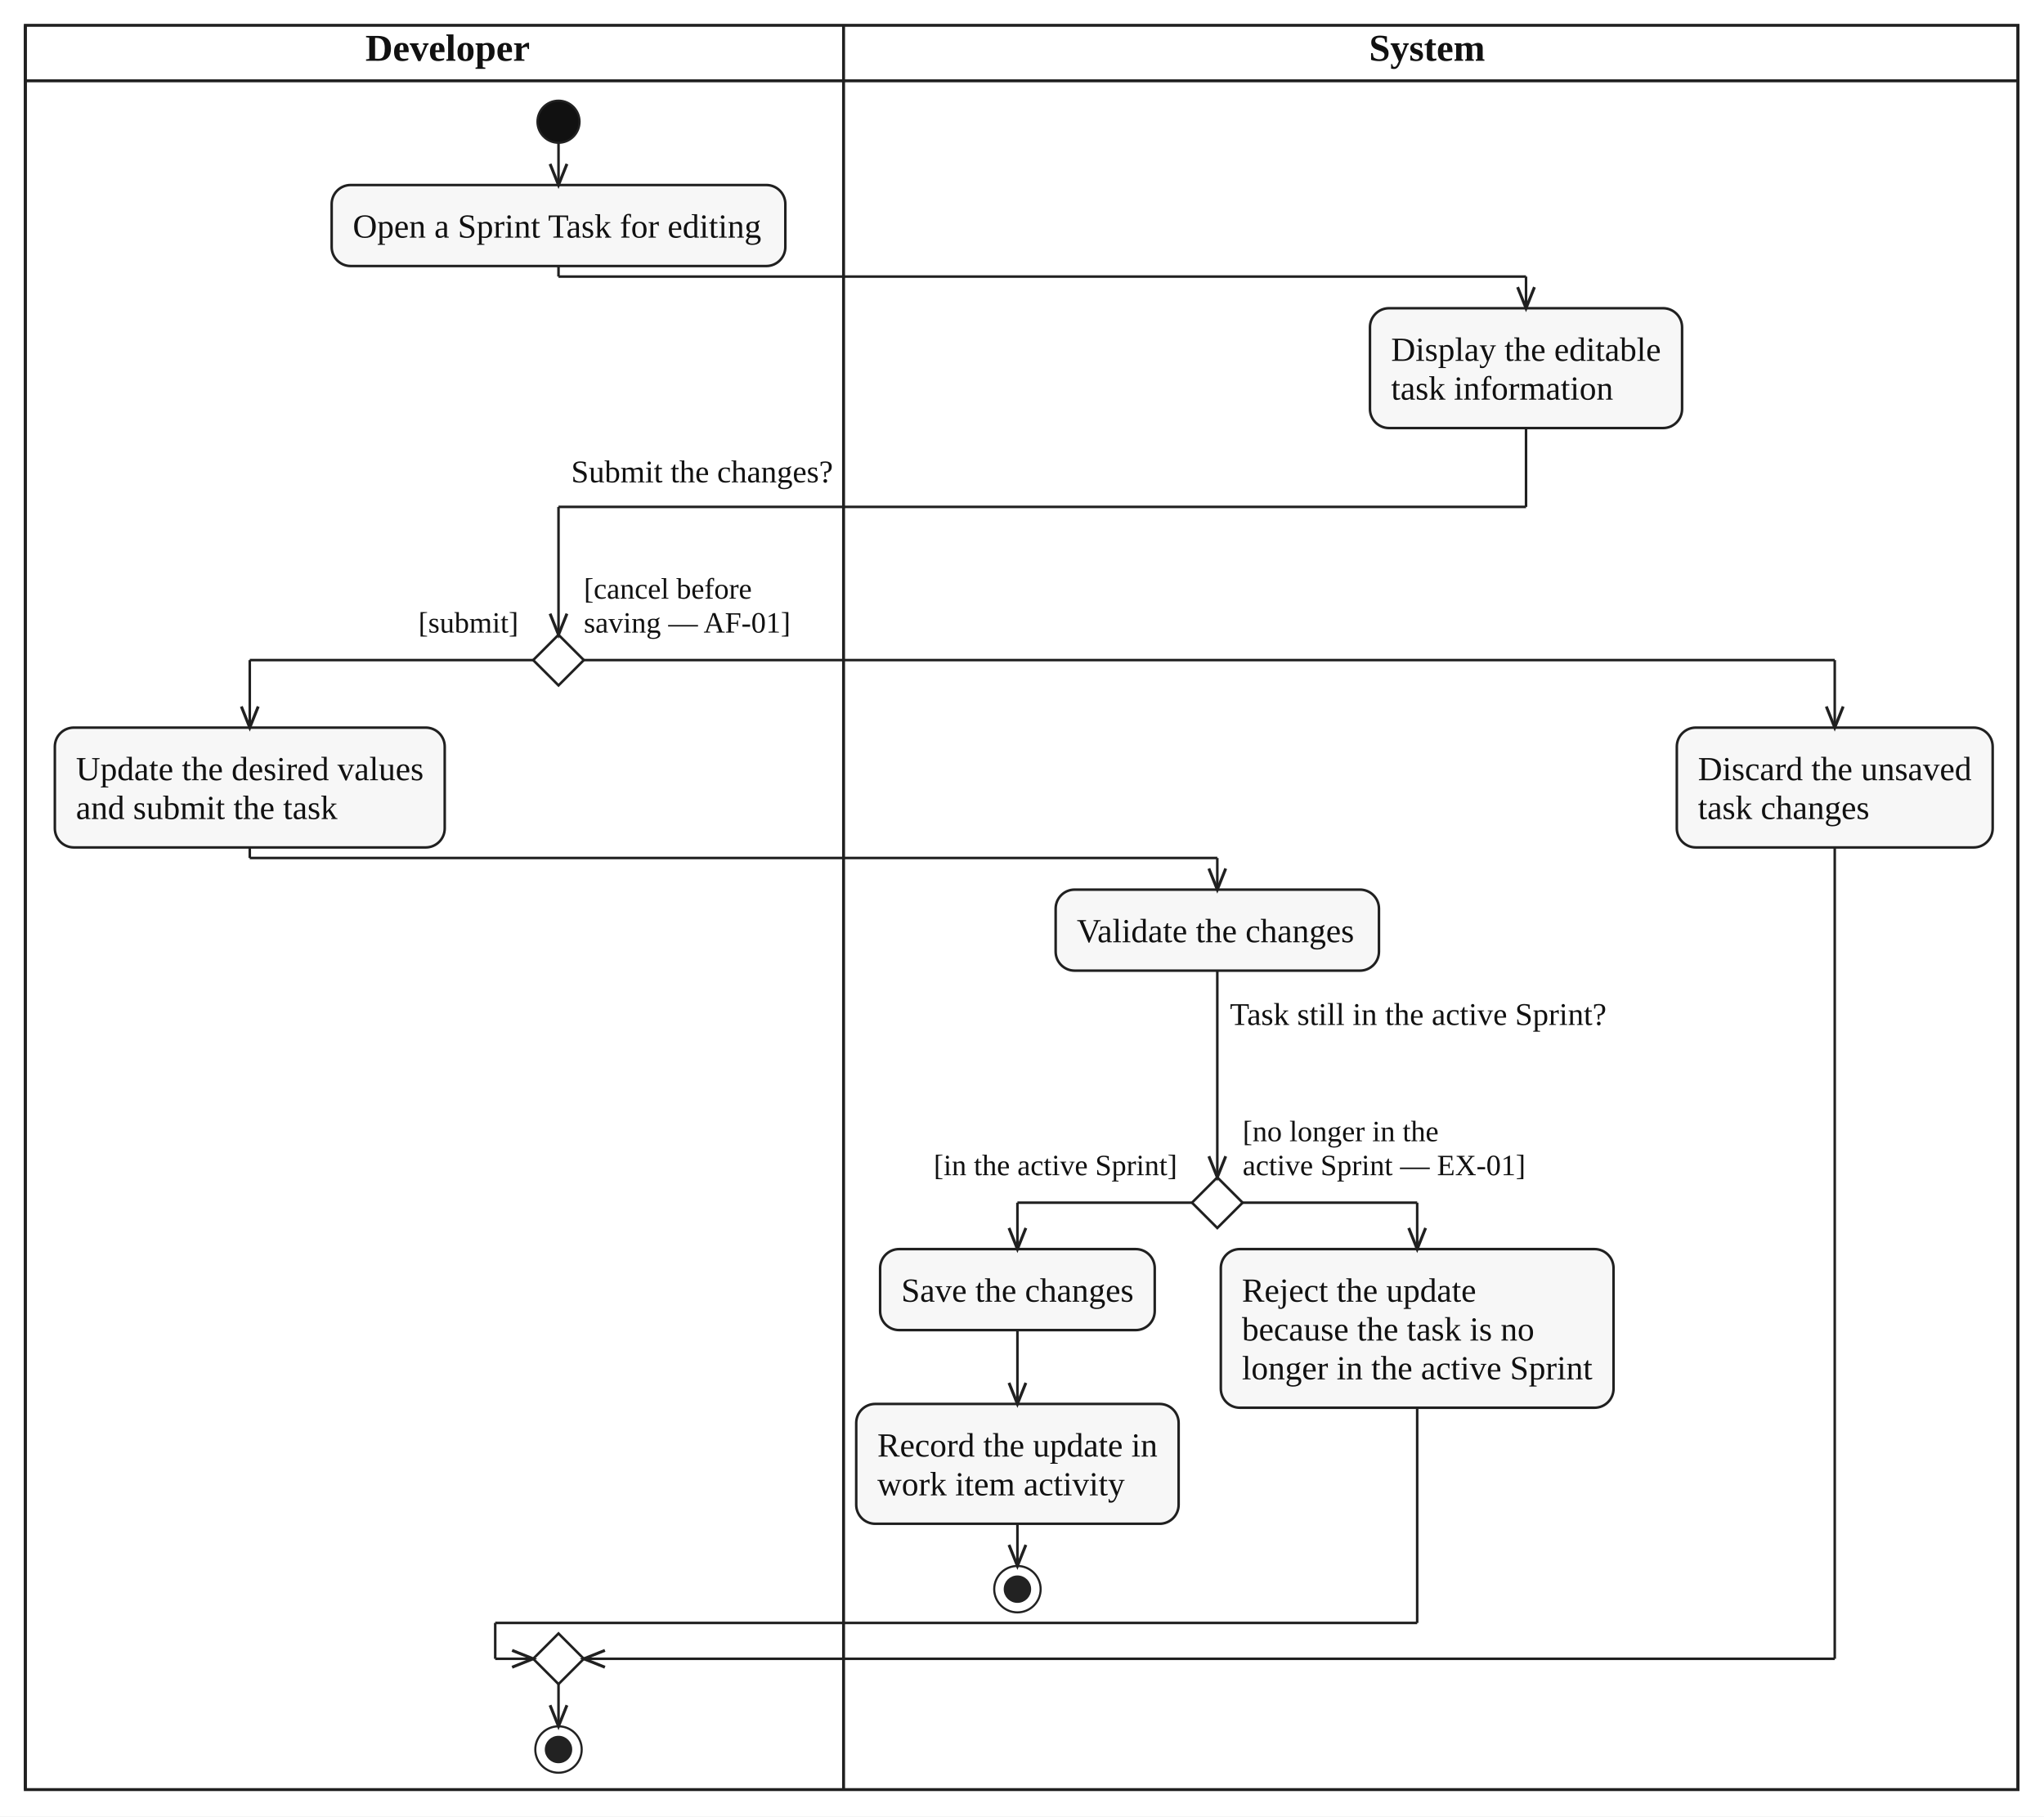
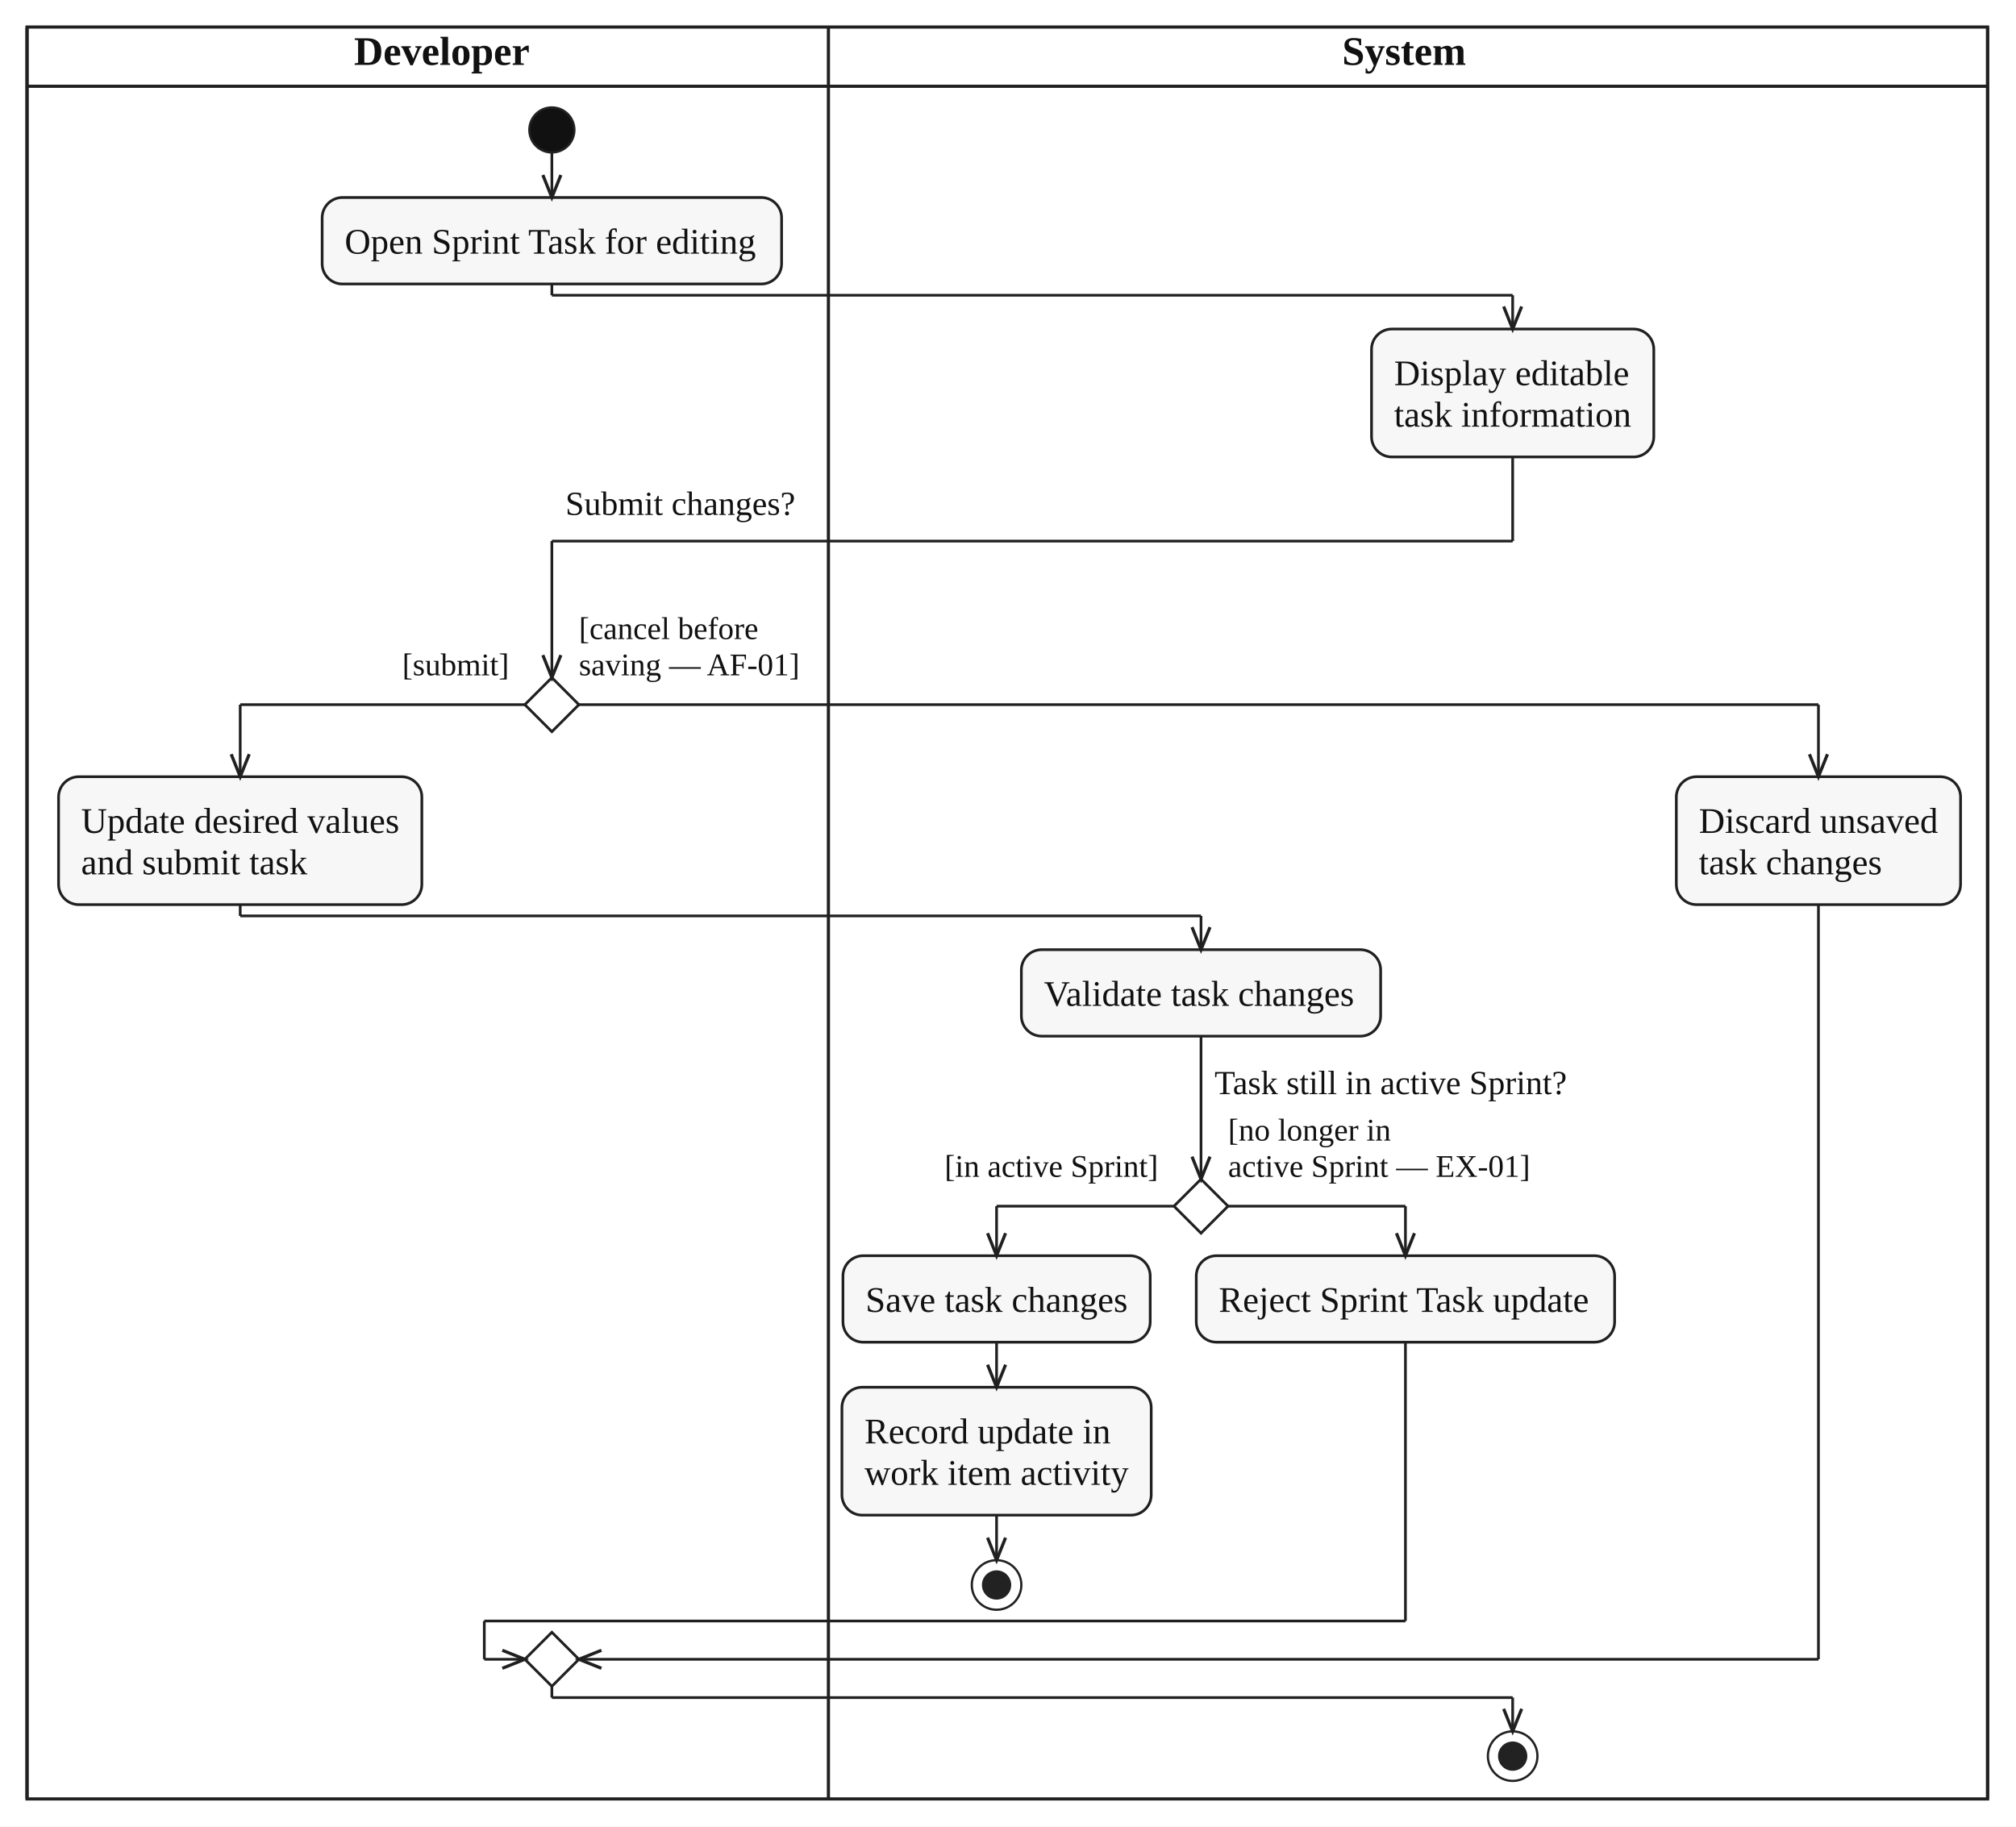
- <svg xmlns="http://www.w3.org/2000/svg" contentStyleType="text/css" height="861px" preserveAspectRatio="none" style="width:969px;height:861px;background:#FFFFFF;" version="1.1" viewBox="-5 0.394 969 861" width="969px" zoomAndPan="magnify" data-pres-formatted="1">
-   <rect id="pres-background" x="-5" y="0.394" width="969" height="861" fill="#FFFFFF" stroke="none" />
+ <svg xmlns="http://www.w3.org/2000/svg" contentStyleType="text/css" height="811px" preserveAspectRatio="none" style="width:895px;height:811px;background:#FFFFFF;" version="1.1" viewBox="-5 0.394 895 811" width="895px" zoomAndPan="magnify" data-pres-formatted="1">
+   <rect id="pres-background" x="-5" y="0.394" width="895" height="811" fill="#FFFFFF" stroke="none" />
  <defs />
  <g>
-     <rect fill="#FFFFFF" height="30.698" style="stroke:#FFFFFF;stroke-width:1.0;" width="929.917" x="15" y="12.394" />
-     <ellipse cx="259.771" cy="58.092" fill="#111111" rx="10" ry="10" style="stroke:#222222;stroke-width:1.0;" />
-     <rect fill="#F7F7F7" height="38.398" rx="9" ry="9" style="stroke:#202020;stroke-width:1.2;" width="215.07" x="152.235" y="88.092" />
-     <text fill="#111111" font-family="Times New Roman" font-size="16" lengthAdjust="spacing" textLength="195.07" x="162.235" y="113.029">Open a Sprint Task for editing</text>
-     <polygon fill="#FFFFFF" points="259.771,301.274,271.771,313.274,259.771,325.274,247.77,313.274,259.771,301.274" style="stroke:#202020;stroke-width:1.2;" />
-     <text fill="#111111" font-family="Times New Roman" font-size="15" lengthAdjust="spacing" textLength="124.138" x="265.771" y="229.036">Submit the changes?</text>
-     <text fill="#111111" font-family="Times New Roman" font-size="15" lengthAdjust="spacing" textLength="3.75" x="265.771" y="246.284"> </text>
-     <text fill="#111111" font-family="Times New Roman" font-size="15" lengthAdjust="spacing" textLength="3.75" x="265.771" y="263.533"> </text>
-     <text fill="#111111" font-family="Times New Roman" font-size="15" lengthAdjust="spacing" textLength="3.75" x="265.771" y="280.781"> </text>
-     <text fill="#111111" font-family="Times New Roman" font-size="15" lengthAdjust="spacing" textLength="3.75" x="265.771" y="298.03"> </text>
-     <text fill="#111111" font-family="Times New Roman" font-size="14" lengthAdjust="spacing" textLength="54.441" x="193.329" y="300.246">[submit]  </text>
-     <text fill="#111111" font-family="Times New Roman" font-size="6" lengthAdjust="spacing" textLength="1.5" x="193.329" y="308.876"> </text>
-     <text fill="#111111" font-family="Times New Roman" font-size="14" lengthAdjust="spacing" textLength="86.659" x="271.771" y="284.147">  [cancel before</text>
-     <text fill="#111111" font-family="Times New Roman" font-size="14" lengthAdjust="spacing" textLength="105.772" x="271.771" y="300.246">  saving — AF-01]</text>
-     <text fill="#111111" font-family="Times New Roman" font-size="6" lengthAdjust="spacing" textLength="1.5" x="271.771" y="308.876"> </text>
-     <rect fill="#F7F7F7" height="56.797" rx="9" ry="9" style="stroke:#202020;stroke-width:1.2;" width="184.828" x="21" y="345.274" />
-     <text fill="#111111" font-family="Times New Roman" font-size="16" lengthAdjust="spacing" textLength="164.828" x="31" y="370.212">Update the desired values</text>
-     <text fill="#111111" font-family="Times New Roman" font-size="16" lengthAdjust="spacing" textLength="123.984" x="31" y="388.61">and submit the task</text>
-     <polygon fill="#FFFFFF" points="259.771,774.652,271.771,786.652,259.771,798.652,247.77,786.652,259.771,774.652" style="stroke:#202020;stroke-width:1.2;" />
-     <ellipse cx="259.771" cy="829.652" fill="none" rx="11" ry="11" style="stroke:#222222;stroke-width:1.0;" />
-     <ellipse cx="259.771" cy="829.652" fill="#222222" rx="6" ry="6" style="stroke:#222222;stroke-width:1.0;" />
-     <line style="stroke:#202020;stroke-width:1.4;" x1="7" x2="7" y1="12.394" y2="848.652" />
-     <rect fill="#F7F7F7" height="56.797" rx="9" ry="9" style="stroke:#202020;stroke-width:1.2;" width="147.961" x="644.462" y="146.49" />
-     <text fill="#111111" font-family="Times New Roman" font-size="16" lengthAdjust="spacing" textLength="127.961" x="654.462" y="171.428">Display the editable</text>
-     <text fill="#111111" font-family="Times New Roman" font-size="16" lengthAdjust="spacing" textLength="105.312" x="654.462" y="189.826">task information</text>
-     <rect fill="#F7F7F7" height="38.398" rx="9" ry="9" style="stroke:#202020;stroke-width:1.2;" width="153.273" x="495.45" y="422.071" />
-     <text fill="#111111" font-family="Times New Roman" font-size="16" lengthAdjust="spacing" textLength="133.273" x="505.45" y="447.009">Validate the changes</text>
-     <polygon fill="#FFFFFF" points="572.086,558.457,584.086,570.457,572.086,582.457,560.086,570.457,572.086,558.457" style="stroke:#202020;stroke-width:1.2;" />
-     <text fill="#111111" font-family="Times New Roman" font-size="15" lengthAdjust="spacing" textLength="179.546" x="578.086" y="486.218">Task still in the active Sprint?</text>
-     <text fill="#111111" font-family="Times New Roman" font-size="15" lengthAdjust="spacing" textLength="3.75" x="578.086" y="503.467"> </text>
-     <text fill="#111111" font-family="Times New Roman" font-size="15" lengthAdjust="spacing" textLength="3.75" x="578.086" y="520.715"> </text>
-     <text fill="#111111" font-family="Times New Roman" font-size="15" lengthAdjust="spacing" textLength="3.75" x="578.086" y="537.964"> </text>
-     <text fill="#111111" font-family="Times New Roman" font-size="15" lengthAdjust="spacing" textLength="3.75" x="578.086" y="555.212"> </text>
-     <text fill="#111111" font-family="Times New Roman" font-size="14" lengthAdjust="spacing" textLength="122.466" x="437.621" y="557.429">[in the active Sprint]  </text>
-     <text fill="#111111" font-family="Times New Roman" font-size="6" lengthAdjust="spacing" textLength="1.5" x="437.621" y="566.059"> </text>
-     <text fill="#111111" font-family="Times New Roman" font-size="14" lengthAdjust="spacing" textLength="99.921" x="584.086" y="541.33">  [no longer in the</text>
-     <text fill="#111111" font-family="Times New Roman" font-size="14" lengthAdjust="spacing" textLength="141.135" x="584.086" y="557.429">  active Sprint — EX-01]</text>
-     <text fill="#111111" font-family="Times New Roman" font-size="6" lengthAdjust="spacing" textLength="1.5" x="584.086" y="566.059"> </text>
-     <rect fill="#F7F7F7" height="38.398" rx="9" ry="9" style="stroke:#202020;stroke-width:1.2;" width="130.18" x="412.241" y="592.457" />
-     <text fill="#111111" font-family="Times New Roman" font-size="16" lengthAdjust="spacing" textLength="110.18" x="422.241" y="617.394">Save the changes</text>
-     <rect fill="#F7F7F7" height="56.797" rx="9" ry="9" style="stroke:#202020;stroke-width:1.2;" width="152.844" x="400.909" y="665.856" />
-     <text fill="#111111" font-family="Times New Roman" font-size="16" lengthAdjust="spacing" textLength="132.844" x="410.909" y="690.793">Record the update in</text>
-     <text fill="#111111" font-family="Times New Roman" font-size="16" lengthAdjust="spacing" textLength="117.305" x="410.909" y="709.191">work item activity</text>
-     <ellipse cx="477.331" cy="753.652" fill="none" rx="11" ry="11" style="stroke:#222222;stroke-width:1.0;" />
-     <ellipse cx="477.331" cy="753.652" fill="#222222" rx="6" ry="6" style="stroke:#222222;stroke-width:1.0;" />
-     <rect fill="#F7F7F7" height="75.195" rx="9" ry="9" style="stroke:#202020;stroke-width:1.2;" width="186.18" x="573.752" y="592.457" />
-     <text fill="#111111" font-family="Times New Roman" font-size="16" lengthAdjust="spacing" textLength="111.062" x="583.752" y="617.394">Reject the update</text>
-     <text fill="#111111" font-family="Times New Roman" font-size="16" lengthAdjust="spacing" textLength="138.625" x="583.752" y="635.793">because the task is no</text>
-     <text fill="#111111" font-family="Times New Roman" font-size="16" lengthAdjust="spacing" textLength="166.18" x="583.752" y="654.191">longer in the active Sprint</text>
-     <rect fill="#F7F7F7" height="56.797" rx="9" ry="9" style="stroke:#202020;stroke-width:1.2;" width="149.734" x="789.932" y="345.274" />
-     <text fill="#111111" font-family="Times New Roman" font-size="16" lengthAdjust="spacing" textLength="129.734" x="799.932" y="370.212">Discard the unsaved</text>
-     <text fill="#111111" font-family="Times New Roman" font-size="16" lengthAdjust="spacing" textLength="81.305" x="799.932" y="388.61">task changes</text>
-     <line style="stroke:#202020;stroke-width:1.4;" x1="394.909" x2="394.909" y1="12.394" y2="848.652" />
-     <line style="stroke:#202020;stroke-width:1.4;" x1="951.667" x2="951.667" y1="12.394" y2="848.652" />
-     <line style="stroke:#202020;stroke-width:1.2;" x1="259.771" x2="259.771" y1="68.092" y2="88.092" />
-     <polyline points="255.77,78.092 259.771,88.092 263.771,78.092" fill="none" stroke="#202020" stroke-width="1.4" stroke-linejoin="miter" stroke-linecap="butt" class="open-arrowhead" />
-     <line style="stroke:#202020;stroke-width:1.2;" x1="247.77" x2="113.414" y1="313.274" y2="313.274" />
-     <line style="stroke:#202020;stroke-width:1.2;" x1="113.414" x2="113.414" y1="313.274" y2="345.274" />
-     <polyline points="109.414,335.274 113.414,345.274 117.414,335.274" fill="none" stroke="#202020" stroke-width="1.4" stroke-linejoin="miter" stroke-linecap="butt" class="open-arrowhead" />
-     <line style="stroke:#202020;stroke-width:1.2;" x1="259.771" x2="259.771" y1="798.652" y2="818.652" />
-     <polyline points="255.77,808.652 259.771,818.652 263.771,808.652" fill="none" stroke="#202020" stroke-width="1.4" stroke-linejoin="miter" stroke-linecap="butt" class="open-arrowhead" />
-     <line style="stroke:#202020;stroke-width:1.2;" x1="477.331" x2="477.331" y1="630.856" y2="665.856" />
-     <polyline points="473.331,655.856 477.331,665.856 481.331,655.856" fill="none" stroke="#202020" stroke-width="1.4" stroke-linejoin="miter" stroke-linecap="butt" class="open-arrowhead" />
-     <line style="stroke:#202020;stroke-width:1.2;" x1="477.331" x2="477.331" y1="722.652" y2="742.652" />
-     <polyline points="473.331,732.652 477.331,742.652 481.331,732.652" fill="none" stroke="#202020" stroke-width="1.4" stroke-linejoin="miter" stroke-linecap="butt" class="open-arrowhead" />
-     <line style="stroke:#202020;stroke-width:1.2;" x1="560.086" x2="477.331" y1="570.457" y2="570.457" />
-     <line style="stroke:#202020;stroke-width:1.2;" x1="477.331" x2="477.331" y1="570.457" y2="592.457" />
-     <polyline points="473.331,582.457 477.331,592.457 481.331,582.457" fill="none" stroke="#202020" stroke-width="1.4" stroke-linejoin="miter" stroke-linecap="butt" class="open-arrowhead" />
-     <line style="stroke:#202020;stroke-width:1.2;" x1="584.086" x2="666.842" y1="570.457" y2="570.457" />
-     <line style="stroke:#202020;stroke-width:1.2;" x1="666.842" x2="666.842" y1="570.457" y2="592.457" />
-     <polyline points="662.842,582.457 666.842,592.457 670.842,582.457" fill="none" stroke="#202020" stroke-width="1.4" stroke-linejoin="miter" stroke-linecap="butt" class="open-arrowhead" />
-     <line style="stroke:#202020;stroke-width:1.2;" x1="666.842" x2="666.842" y1="667.652" y2="769.652" />
-     <line style="stroke:#202020;stroke-width:1.2;" x1="666.842" x2="229.77" y1="769.652" y2="769.652" />
-     <line style="stroke:#202020;stroke-width:1.2;" x1="229.77" x2="229.77" y1="769.652" y2="786.652" />
-     <line style="stroke:#202020;stroke-width:1.2;" x1="229.77" x2="247.77" y1="786.652" y2="786.652" />
-     <polyline points="237.77,782.652 247.77,786.652 237.77,790.652" fill="none" stroke="#202020" stroke-width="1.4" stroke-linejoin="miter" stroke-linecap="butt" class="open-arrowhead" />
-     <line style="stroke:#202020;stroke-width:1.2;" x1="572.086" x2="572.086" y1="460.47" y2="558.457" />
-     <polyline points="568.086,548.457 572.086,558.457 576.086,548.457" fill="none" stroke="#202020" stroke-width="1.4" stroke-linejoin="miter" stroke-linecap="butt" class="open-arrowhead" />
-     <line style="stroke:#202020;stroke-width:1.2;" x1="259.771" x2="259.771" y1="126.49" y2="131.49" />
-     <line style="stroke:#202020;stroke-width:1.2;" x1="259.771" x2="718.443" y1="131.49" y2="131.49" />
-     <line style="stroke:#202020;stroke-width:1.2;" x1="718.443" x2="718.443" y1="131.49" y2="146.49" />
-     <polyline points="714.443,136.49 718.443,146.49 722.443,136.49" fill="none" stroke="#202020" stroke-width="1.4" stroke-linejoin="miter" stroke-linecap="butt" class="open-arrowhead" />
-     <line style="stroke:#202020;stroke-width:1.2;" x1="113.414" x2="113.414" y1="402.071" y2="407.071" />
-     <line style="stroke:#202020;stroke-width:1.2;" x1="113.414" x2="572.086" y1="407.071" y2="407.071" />
-     <line style="stroke:#202020;stroke-width:1.2;" x1="572.086" x2="572.086" y1="407.071" y2="422.071" />
-     <polyline points="568.086,412.071 572.086,422.071 576.086,412.071" fill="none" stroke="#202020" stroke-width="1.4" stroke-linejoin="miter" stroke-linecap="butt" class="open-arrowhead" />
-     <line style="stroke:#202020;stroke-width:1.2;" x1="271.771" x2="864.799" y1="313.274" y2="313.274" />
-     <line style="stroke:#202020;stroke-width:1.2;" x1="864.799" x2="864.799" y1="313.274" y2="345.274" />
-     <polyline points="860.799,335.274 864.799,345.274 868.799,335.274" fill="none" stroke="#202020" stroke-width="1.4" stroke-linejoin="miter" stroke-linecap="butt" class="open-arrowhead" />
-     <line style="stroke:#202020;stroke-width:1.2;" x1="864.799" x2="864.799" y1="402.071" y2="786.652" />
-     <line style="stroke:#202020;stroke-width:1.2;" x1="864.799" x2="271.771" y1="786.652" y2="786.652" />
-     <polyline points="281.771,782.652 271.771,786.652 281.771,790.652" fill="none" stroke="#202020" stroke-width="1.4" stroke-linejoin="miter" stroke-linecap="butt" class="open-arrowhead" />
-     <line style="stroke:#202020;stroke-width:1.2;" x1="718.443" x2="718.443" y1="203.287" y2="240.653" />
-     <line style="stroke:#202020;stroke-width:1.2;" x1="718.443" x2="259.771" y1="240.653" y2="240.653" />
-     <line style="stroke:#202020;stroke-width:1.2;" x1="259.771" x2="259.771" y1="240.653" y2="301.274" />
-     <polyline points="255.77,291.274 259.771,301.274 263.771,291.274" fill="none" stroke="#202020" stroke-width="1.4" stroke-linejoin="miter" stroke-linecap="butt" class="open-arrowhead" />
-     <text fill="#111111" font-family="Times New Roman" font-size="18" font-weight="bold" lengthAdjust="spacing" textLength="77.968" x="168.22" y="29.198">Developer</text>
-     <text fill="#111111" font-family="Times New Roman" font-size="7" font-weight="bold" lengthAdjust="spacing" textLength="1.75" x="163.72" y="39.627"> </text>
-     <text fill="#111111" font-family="Times New Roman" font-size="18" font-weight="bold" lengthAdjust="spacing" textLength="54.993" x="644.041" y="29.198">System</text>
-     <text fill="#111111" font-family="Times New Roman" font-size="7" font-weight="bold" lengthAdjust="spacing" textLength="1.75" x="639.541" y="39.627"> </text>
+     <rect fill="#FFFFFF" height="30.698" style="stroke:#FFFFFF;stroke-width:1.0;" width="855.64" x="15" y="12.394" />
+     <ellipse cx="240.001" cy="58.092" fill="#111111" rx="10" ry="10" style="stroke:#222222;stroke-width:1.0;" />
+     <rect fill="#F7F7F7" height="38.398" rx="9" ry="9" style="stroke:#202020;stroke-width:1.2;" width="203.969" x="138.017" y="88.092" />
+     <text fill="#111111" font-family="Times New Roman" font-size="16" lengthAdjust="spacing" textLength="183.969" x="148.017" y="113.029">Open Sprint Task for editing</text>
+     <polygon fill="#FFFFFF" points="240.001,301.274,252.001,313.274,240.001,325.274,228.001,313.274,240.001,301.274" style="stroke:#202020;stroke-width:1.2;" />
+     <text fill="#111111" font-family="Times New Roman" font-size="15" lengthAdjust="spacing" textLength="102.063" x="246.001" y="229.036">Submit changes?</text>
+     <text fill="#111111" font-family="Times New Roman" font-size="15" lengthAdjust="spacing" textLength="3.75" x="246.001" y="246.284"> </text>
+     <text fill="#111111" font-family="Times New Roman" font-size="15" lengthAdjust="spacing" textLength="3.75" x="246.001" y="263.533"> </text>
+     <text fill="#111111" font-family="Times New Roman" font-size="15" lengthAdjust="spacing" textLength="3.75" x="246.001" y="280.781"> </text>
+     <text fill="#111111" font-family="Times New Roman" font-size="15" lengthAdjust="spacing" textLength="3.75" x="246.001" y="298.03"> </text>
+     <text fill="#111111" font-family="Times New Roman" font-size="14" lengthAdjust="spacing" textLength="54.441" x="173.56" y="300.246">[submit]  </text>
+     <text fill="#111111" font-family="Times New Roman" font-size="6" lengthAdjust="spacing" textLength="1.5" x="173.56" y="308.876"> </text>
+     <text fill="#111111" font-family="Times New Roman" font-size="14" lengthAdjust="spacing" textLength="86.659" x="252.001" y="284.147">  [cancel before</text>
+     <text fill="#111111" font-family="Times New Roman" font-size="14" lengthAdjust="spacing" textLength="105.772" x="252.001" y="300.246">  saving — AF-01]</text>
+     <text fill="#111111" font-family="Times New Roman" font-size="6" lengthAdjust="spacing" textLength="1.5" x="252.001" y="308.876"> </text>
+     <rect fill="#F7F7F7" height="56.797" rx="9" ry="9" style="stroke:#202020;stroke-width:1.2;" width="161.281" x="21" y="345.274" />
+     <text fill="#111111" font-family="Times New Roman" font-size="16" lengthAdjust="spacing" textLength="141.281" x="31" y="370.212">Update desired values</text>
+     <text fill="#111111" font-family="Times New Roman" font-size="16" lengthAdjust="spacing" textLength="100.438" x="31" y="388.61">and submit task</text>
+     <polygon fill="#FFFFFF" points="240.001,725.155,252.001,737.155,240.001,749.155,228.001,737.155,240.001,725.155" style="stroke:#202020;stroke-width:1.2;" />
+     <line style="stroke:#202020;stroke-width:1.4;" x1="7" x2="7" y1="12.394" y2="799.155" />
+     <rect fill="#F7F7F7" height="56.797" rx="9" ry="9" style="stroke:#202020;stroke-width:1.2;" width="125.312" x="603.89" y="146.49" />
+     <text fill="#111111" font-family="Times New Roman" font-size="16" lengthAdjust="spacing" textLength="104.414" x="613.89" y="171.428">Display editable</text>
+     <text fill="#111111" font-family="Times New Roman" font-size="16" lengthAdjust="spacing" textLength="105.312" x="613.89" y="189.826">task information</text>
+     <rect fill="#F7F7F7" height="38.398" rx="9" ry="9" style="stroke:#202020;stroke-width:1.2;" width="159.5" x="448.435" y="422.071" />
+     <text fill="#111111" font-family="Times New Roman" font-size="16" lengthAdjust="spacing" textLength="139.5" x="458.435" y="447.009">Validate task changes</text>
+     <polygon fill="#FFFFFF" points="528.186,523.96,540.186,535.96,528.186,547.96,516.186,535.96,528.186,523.96" style="stroke:#202020;stroke-width:1.2;" />
+     <text fill="#111111" font-family="Times New Roman" font-size="15" lengthAdjust="spacing" textLength="157.471" x="534.186" y="486.218">Task still in active Sprint?</text>
+     <text fill="#111111" font-family="Times New Roman" font-size="15" lengthAdjust="spacing" textLength="3.75" x="534.186" y="503.467"> </text>
+     <text fill="#111111" font-family="Times New Roman" font-size="15" lengthAdjust="spacing" textLength="3.75" x="534.186" y="520.715"> </text>
+     <text fill="#111111" font-family="Times New Roman" font-size="14" lengthAdjust="spacing" textLength="101.862" x="414.323" y="522.932">[in active Sprint]  </text>
+     <text fill="#111111" font-family="Times New Roman" font-size="6" lengthAdjust="spacing" textLength="1.5" x="414.323" y="531.562"> </text>
+     <text fill="#111111" font-family="Times New Roman" font-size="14" lengthAdjust="spacing" textLength="79.317" x="540.186" y="506.833">  [no longer in</text>
+     <text fill="#111111" font-family="Times New Roman" font-size="14" lengthAdjust="spacing" textLength="141.135" x="540.186" y="522.932">  active Sprint — EX-01]</text>
+     <text fill="#111111" font-family="Times New Roman" font-size="6" lengthAdjust="spacing" textLength="1.5" x="540.186" y="531.562"> </text>
+     <rect fill="#F7F7F7" height="38.398" rx="9" ry="9" style="stroke:#202020;stroke-width:1.2;" width="136.406" x="369.223" y="557.96" />
+     <text fill="#111111" font-family="Times New Roman" font-size="16" lengthAdjust="spacing" textLength="116.406" x="379.223" y="582.898">Save task changes</text>
+     <rect fill="#F7F7F7" height="56.797" rx="9" ry="9" style="stroke:#202020;stroke-width:1.2;" width="137.305" x="368.773" y="616.358" />
+     <text fill="#111111" font-family="Times New Roman" font-size="16" lengthAdjust="spacing" textLength="109.297" x="378.773" y="641.296">Record update in</text>
+     <text fill="#111111" font-family="Times New Roman" font-size="16" lengthAdjust="spacing" textLength="117.305" x="378.773" y="659.694">work item activity</text>
+     <ellipse cx="437.426" cy="704.155" fill="none" rx="11" ry="11" style="stroke:#222222;stroke-width:1.0;" />
+     <ellipse cx="437.426" cy="704.155" fill="#222222" rx="6" ry="6" style="stroke:#222222;stroke-width:1.0;" />
+     <rect fill="#F7F7F7" height="38.398" rx="9" ry="9" style="stroke:#202020;stroke-width:1.2;" width="185.734" x="526.078" y="557.96" />
+     <text fill="#111111" font-family="Times New Roman" font-size="16" lengthAdjust="spacing" textLength="165.734" x="536.078" y="582.898">Reject Sprint Task update</text>
+     <rect fill="#F7F7F7" height="56.797" rx="9" ry="9" style="stroke:#202020;stroke-width:1.2;" width="126.188" x="739.202" y="345.274" />
+     <text fill="#111111" font-family="Times New Roman" font-size="16" lengthAdjust="spacing" textLength="106.188" x="749.202" y="370.212">Discard unsaved</text>
+     <text fill="#111111" font-family="Times New Roman" font-size="16" lengthAdjust="spacing" textLength="81.305" x="749.202" y="388.61">task changes</text>
+     <ellipse cx="666.546" cy="780.155" fill="none" rx="11" ry="11" style="stroke:#222222;stroke-width:1.0;" />
+     <ellipse cx="666.546" cy="780.155" fill="#222222" rx="6" ry="6" style="stroke:#222222;stroke-width:1.0;" />
+     <line style="stroke:#202020;stroke-width:1.4;" x1="362.773" x2="362.773" y1="12.394" y2="799.155" />
+     <line style="stroke:#202020;stroke-width:1.4;" x1="877.39" x2="877.39" y1="12.394" y2="799.155" />
+     <line style="stroke:#202020;stroke-width:1.2;" x1="240.001" x2="240.001" y1="68.092" y2="88.092" />
+     <polyline points="236.001,78.092 240.001,88.092 244.001,78.092" fill="none" stroke="#202020" stroke-width="1.4" stroke-linejoin="miter" stroke-linecap="butt" class="open-arrowhead" />
+     <line style="stroke:#202020;stroke-width:1.2;" x1="228.001" x2="101.641" y1="313.274" y2="313.274" />
+     <line style="stroke:#202020;stroke-width:1.2;" x1="101.641" x2="101.641" y1="313.274" y2="345.274" />
+     <polyline points="97.641,335.274 101.641,345.274 105.641,335.274" fill="none" stroke="#202020" stroke-width="1.4" stroke-linejoin="miter" stroke-linecap="butt" class="open-arrowhead" />
+     <line style="stroke:#202020;stroke-width:1.2;" x1="437.426" x2="437.426" y1="596.358" y2="616.358" />
+     <polyline points="433.426,606.358 437.426,616.358 441.426,606.358" fill="none" stroke="#202020" stroke-width="1.4" stroke-linejoin="miter" stroke-linecap="butt" class="open-arrowhead" />
+     <line style="stroke:#202020;stroke-width:1.2;" x1="437.426" x2="437.426" y1="673.155" y2="693.155" />
+     <polyline points="433.426,683.155 437.426,693.155 441.426,683.155" fill="none" stroke="#202020" stroke-width="1.4" stroke-linejoin="miter" stroke-linecap="butt" class="open-arrowhead" />
+     <line style="stroke:#202020;stroke-width:1.2;" x1="516.186" x2="437.426" y1="535.96" y2="535.96" />
+     <line style="stroke:#202020;stroke-width:1.2;" x1="437.426" x2="437.426" y1="535.96" y2="557.96" />
+     <polyline points="433.426,547.96 437.426,557.96 441.426,547.96" fill="none" stroke="#202020" stroke-width="1.4" stroke-linejoin="miter" stroke-linecap="butt" class="open-arrowhead" />
+     <line style="stroke:#202020;stroke-width:1.2;" x1="540.186" x2="618.945" y1="535.96" y2="535.96" />
+     <line style="stroke:#202020;stroke-width:1.2;" x1="618.945" x2="618.945" y1="535.96" y2="557.96" />
+     <polyline points="614.945,547.96 618.945,557.96 622.945,547.96" fill="none" stroke="#202020" stroke-width="1.4" stroke-linejoin="miter" stroke-linecap="butt" class="open-arrowhead" />
+     <line style="stroke:#202020;stroke-width:1.2;" x1="618.945" x2="618.945" y1="596.358" y2="720.155" />
+     <line style="stroke:#202020;stroke-width:1.2;" x1="618.945" x2="210.001" y1="720.155" y2="720.155" />
+     <line style="stroke:#202020;stroke-width:1.2;" x1="210.001" x2="210.001" y1="720.155" y2="737.155" />
+     <line style="stroke:#202020;stroke-width:1.2;" x1="210.001" x2="228.001" y1="737.155" y2="737.155" />
+     <polyline points="218.001,733.155 228.001,737.155 218.001,741.155" fill="none" stroke="#202020" stroke-width="1.4" stroke-linejoin="miter" stroke-linecap="butt" class="open-arrowhead" />
+     <line style="stroke:#202020;stroke-width:1.2;" x1="528.186" x2="528.186" y1="460.47" y2="523.96" />
+     <polyline points="524.186,513.96 528.186,523.96 532.186,513.96" fill="none" stroke="#202020" stroke-width="1.4" stroke-linejoin="miter" stroke-linecap="butt" class="open-arrowhead" />
+     <line style="stroke:#202020;stroke-width:1.2;" x1="240.001" x2="240.001" y1="126.49" y2="131.49" />
+     <line style="stroke:#202020;stroke-width:1.2;" x1="240.001" x2="666.546" y1="131.49" y2="131.49" />
+     <line style="stroke:#202020;stroke-width:1.2;" x1="666.546" x2="666.546" y1="131.49" y2="146.49" />
+     <polyline points="662.546,136.49 666.546,146.49 670.546,136.49" fill="none" stroke="#202020" stroke-width="1.4" stroke-linejoin="miter" stroke-linecap="butt" class="open-arrowhead" />
+     <line style="stroke:#202020;stroke-width:1.2;" x1="101.641" x2="101.641" y1="402.071" y2="407.071" />
+     <line style="stroke:#202020;stroke-width:1.2;" x1="101.641" x2="528.186" y1="407.071" y2="407.071" />
+     <line style="stroke:#202020;stroke-width:1.2;" x1="528.186" x2="528.186" y1="407.071" y2="422.071" />
+     <polyline points="524.186,412.071 528.186,422.071 532.186,412.071" fill="none" stroke="#202020" stroke-width="1.4" stroke-linejoin="miter" stroke-linecap="butt" class="open-arrowhead" />
+     <line style="stroke:#202020;stroke-width:1.2;" x1="252.001" x2="802.296" y1="313.274" y2="313.274" />
+     <line style="stroke:#202020;stroke-width:1.2;" x1="802.296" x2="802.296" y1="313.274" y2="345.274" />
+     <polyline points="798.296,335.274 802.296,345.274 806.296,335.274" fill="none" stroke="#202020" stroke-width="1.4" stroke-linejoin="miter" stroke-linecap="butt" class="open-arrowhead" />
+     <line style="stroke:#202020;stroke-width:1.2;" x1="802.296" x2="802.296" y1="402.071" y2="737.155" />
+     <line style="stroke:#202020;stroke-width:1.2;" x1="802.296" x2="252.001" y1="737.155" y2="737.155" />
+     <polyline points="262.001,733.155 252.001,737.155 262.001,741.155" fill="none" stroke="#202020" stroke-width="1.4" stroke-linejoin="miter" stroke-linecap="butt" class="open-arrowhead" />
+     <line style="stroke:#202020;stroke-width:1.2;" x1="666.546" x2="666.546" y1="203.287" y2="240.653" />
+     <line style="stroke:#202020;stroke-width:1.2;" x1="666.546" x2="240.001" y1="240.653" y2="240.653" />
+     <line style="stroke:#202020;stroke-width:1.2;" x1="240.001" x2="240.001" y1="240.653" y2="301.274" />
+     <polyline points="236.001,291.274 240.001,301.274 244.001,291.274" fill="none" stroke="#202020" stroke-width="1.4" stroke-linejoin="miter" stroke-linecap="butt" class="open-arrowhead" />
+     <line style="stroke:#202020;stroke-width:1.2;" x1="240.001" x2="240.001" y1="749.155" y2="754.155" />
+     <line style="stroke:#202020;stroke-width:1.2;" x1="240.001" x2="666.546" y1="754.155" y2="754.155" />
+     <line style="stroke:#202020;stroke-width:1.2;" x1="666.546" x2="666.546" y1="754.155" y2="769.155" />
+     <polyline points="662.546,759.155 666.546,769.155 670.546,759.155" fill="none" stroke="#202020" stroke-width="1.4" stroke-linejoin="miter" stroke-linecap="butt" class="open-arrowhead" />
+     <text fill="#111111" font-family="Times New Roman" font-size="18" font-weight="bold" lengthAdjust="spacing" textLength="77.968" x="152.153" y="29.198">Developer</text>
+     <text fill="#111111" font-family="Times New Roman" font-size="7" font-weight="bold" lengthAdjust="spacing" textLength="1.75" x="147.653" y="39.627"> </text>
+     <text fill="#111111" font-family="Times New Roman" font-size="18" font-weight="bold" lengthAdjust="spacing" textLength="54.993" x="590.835" y="29.198">System</text>
+     <text fill="#111111" font-family="Times New Roman" font-size="7" font-weight="bold" lengthAdjust="spacing" textLength="1.75" x="586.335" y="39.627"> </text>
  </g>
  <g id="pres-frame" fill="none" stroke="#202020" stroke-width="1.4">
-     <rect x="7" y="12.394" width="944.667" height="836.259" />
-     <line x1="7" x2="951.667" y1="38.698" y2="38.698" />
+     <rect x="7" y="12.394" width="870.39" height="786.762" />
+     <line x1="7" x2="877.39" y1="38.698" y2="38.698" />
  </g>
</svg>
